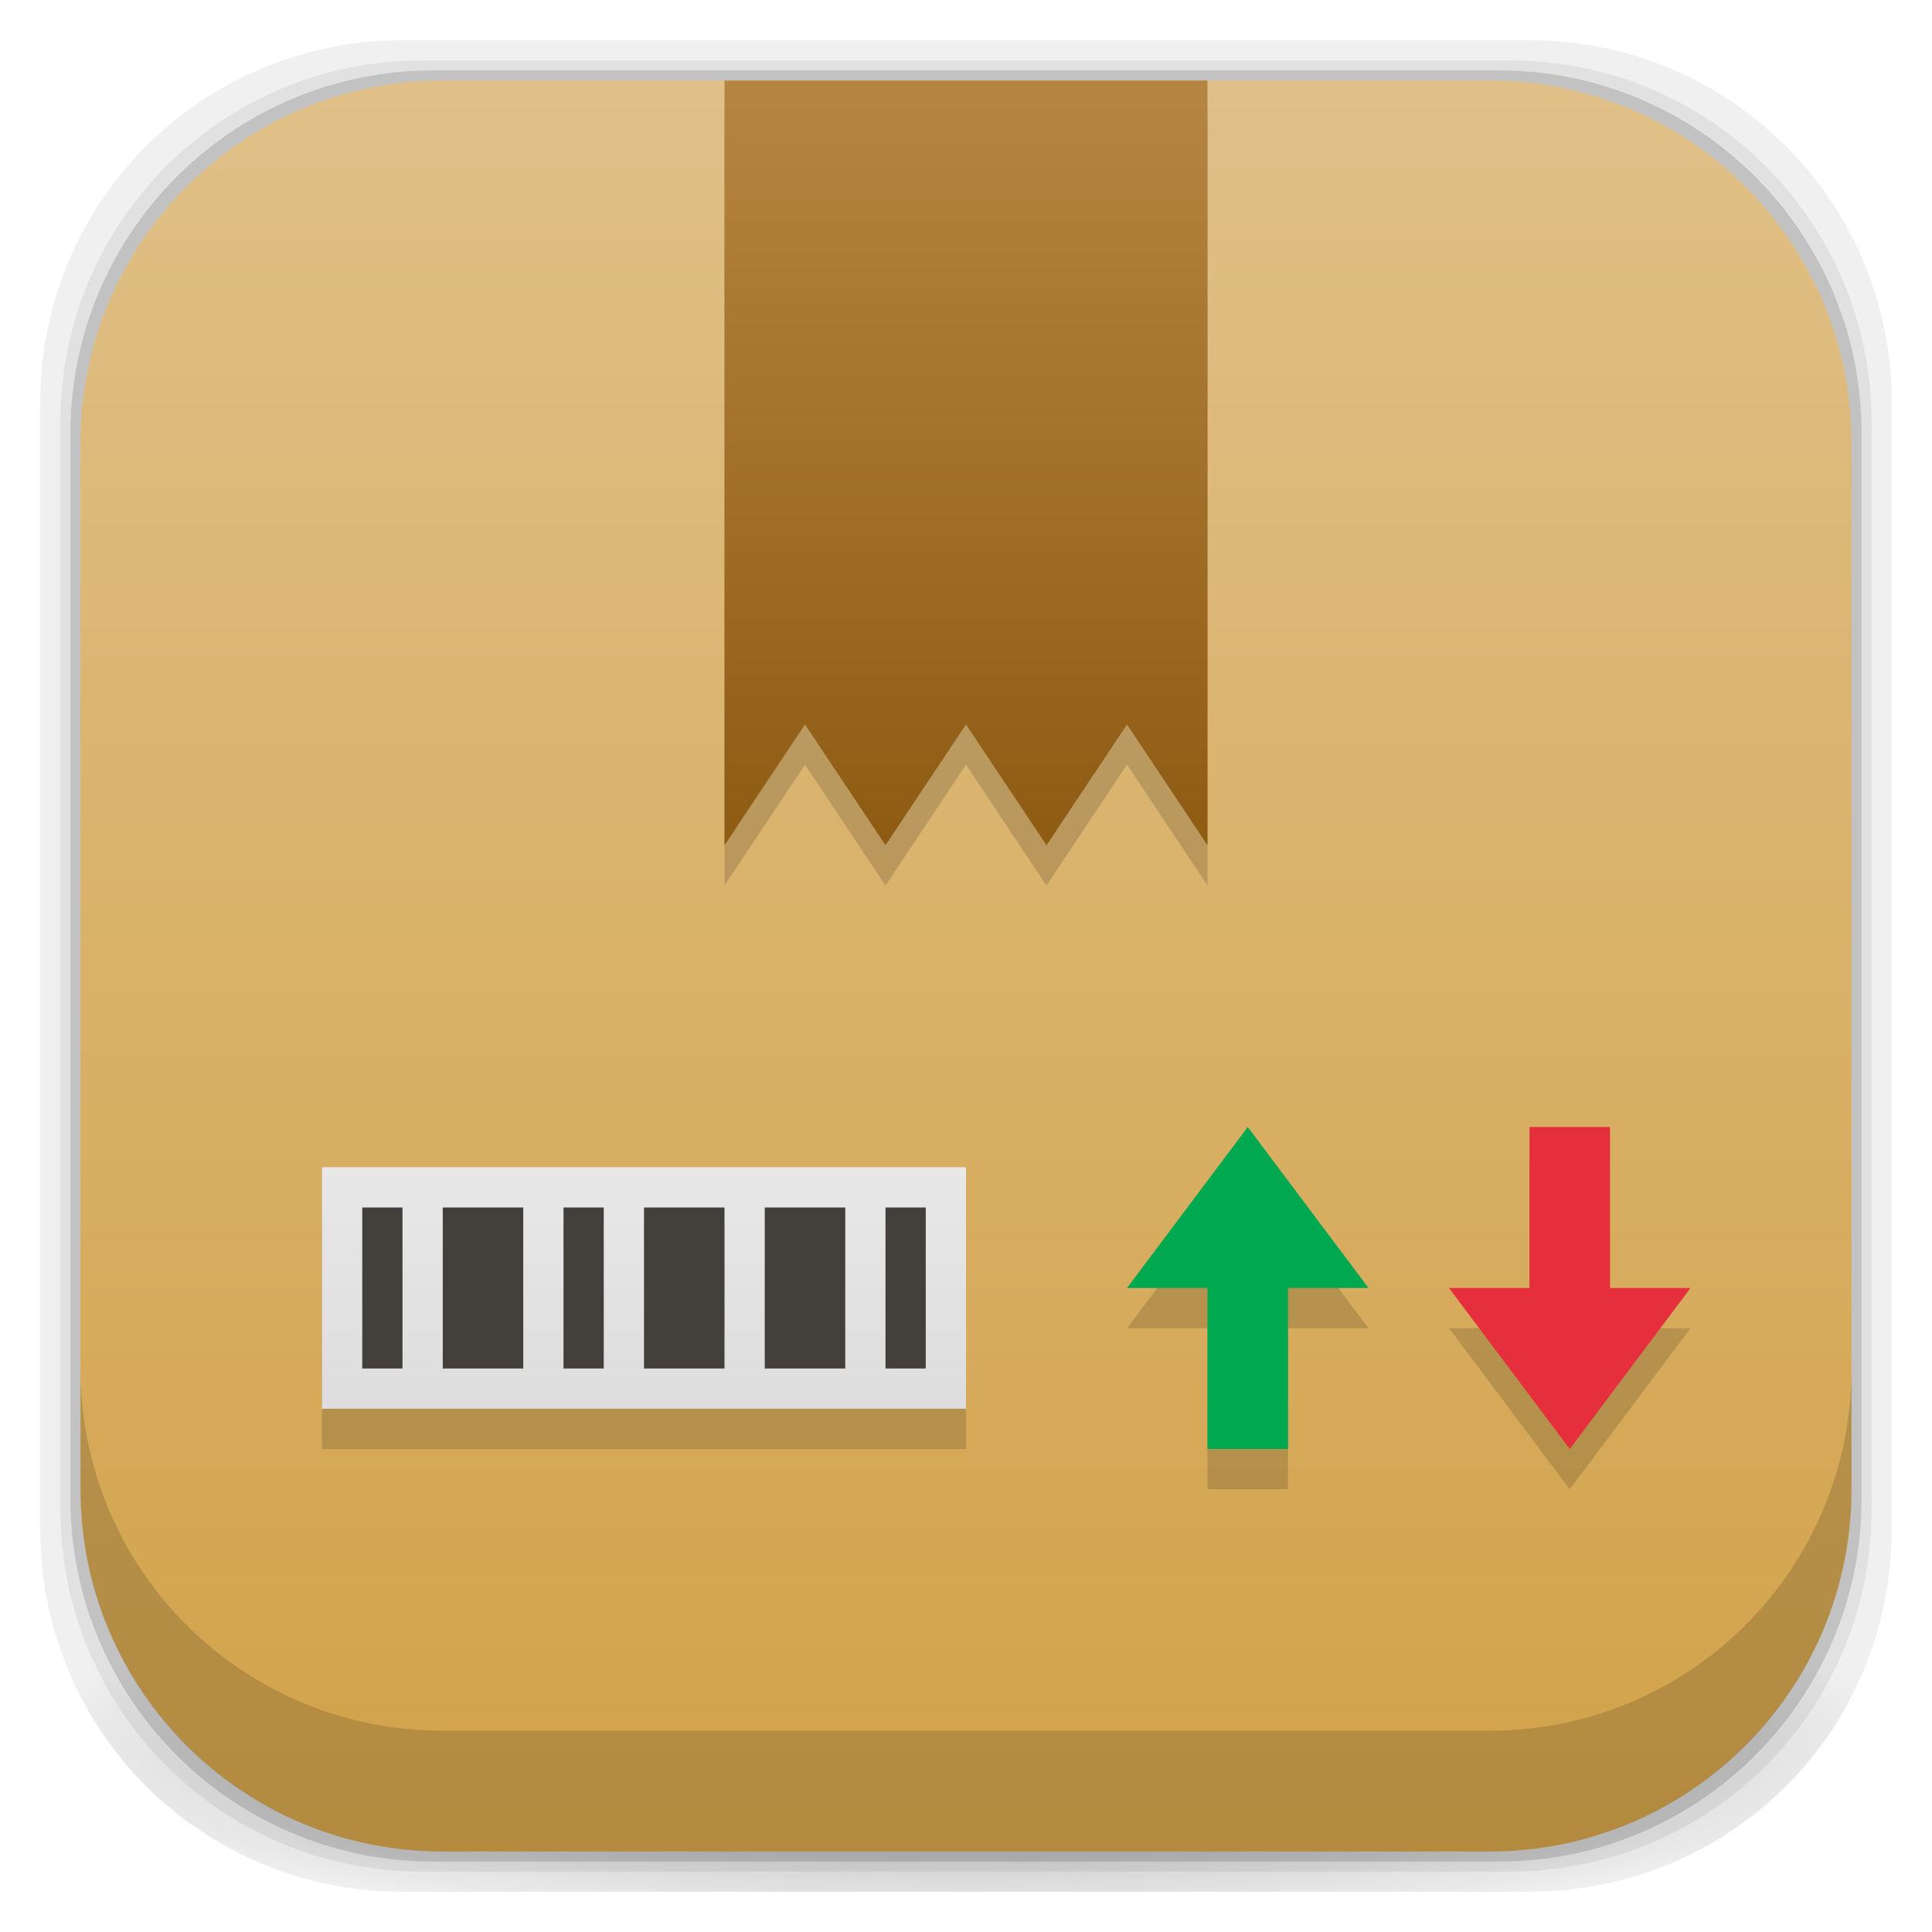
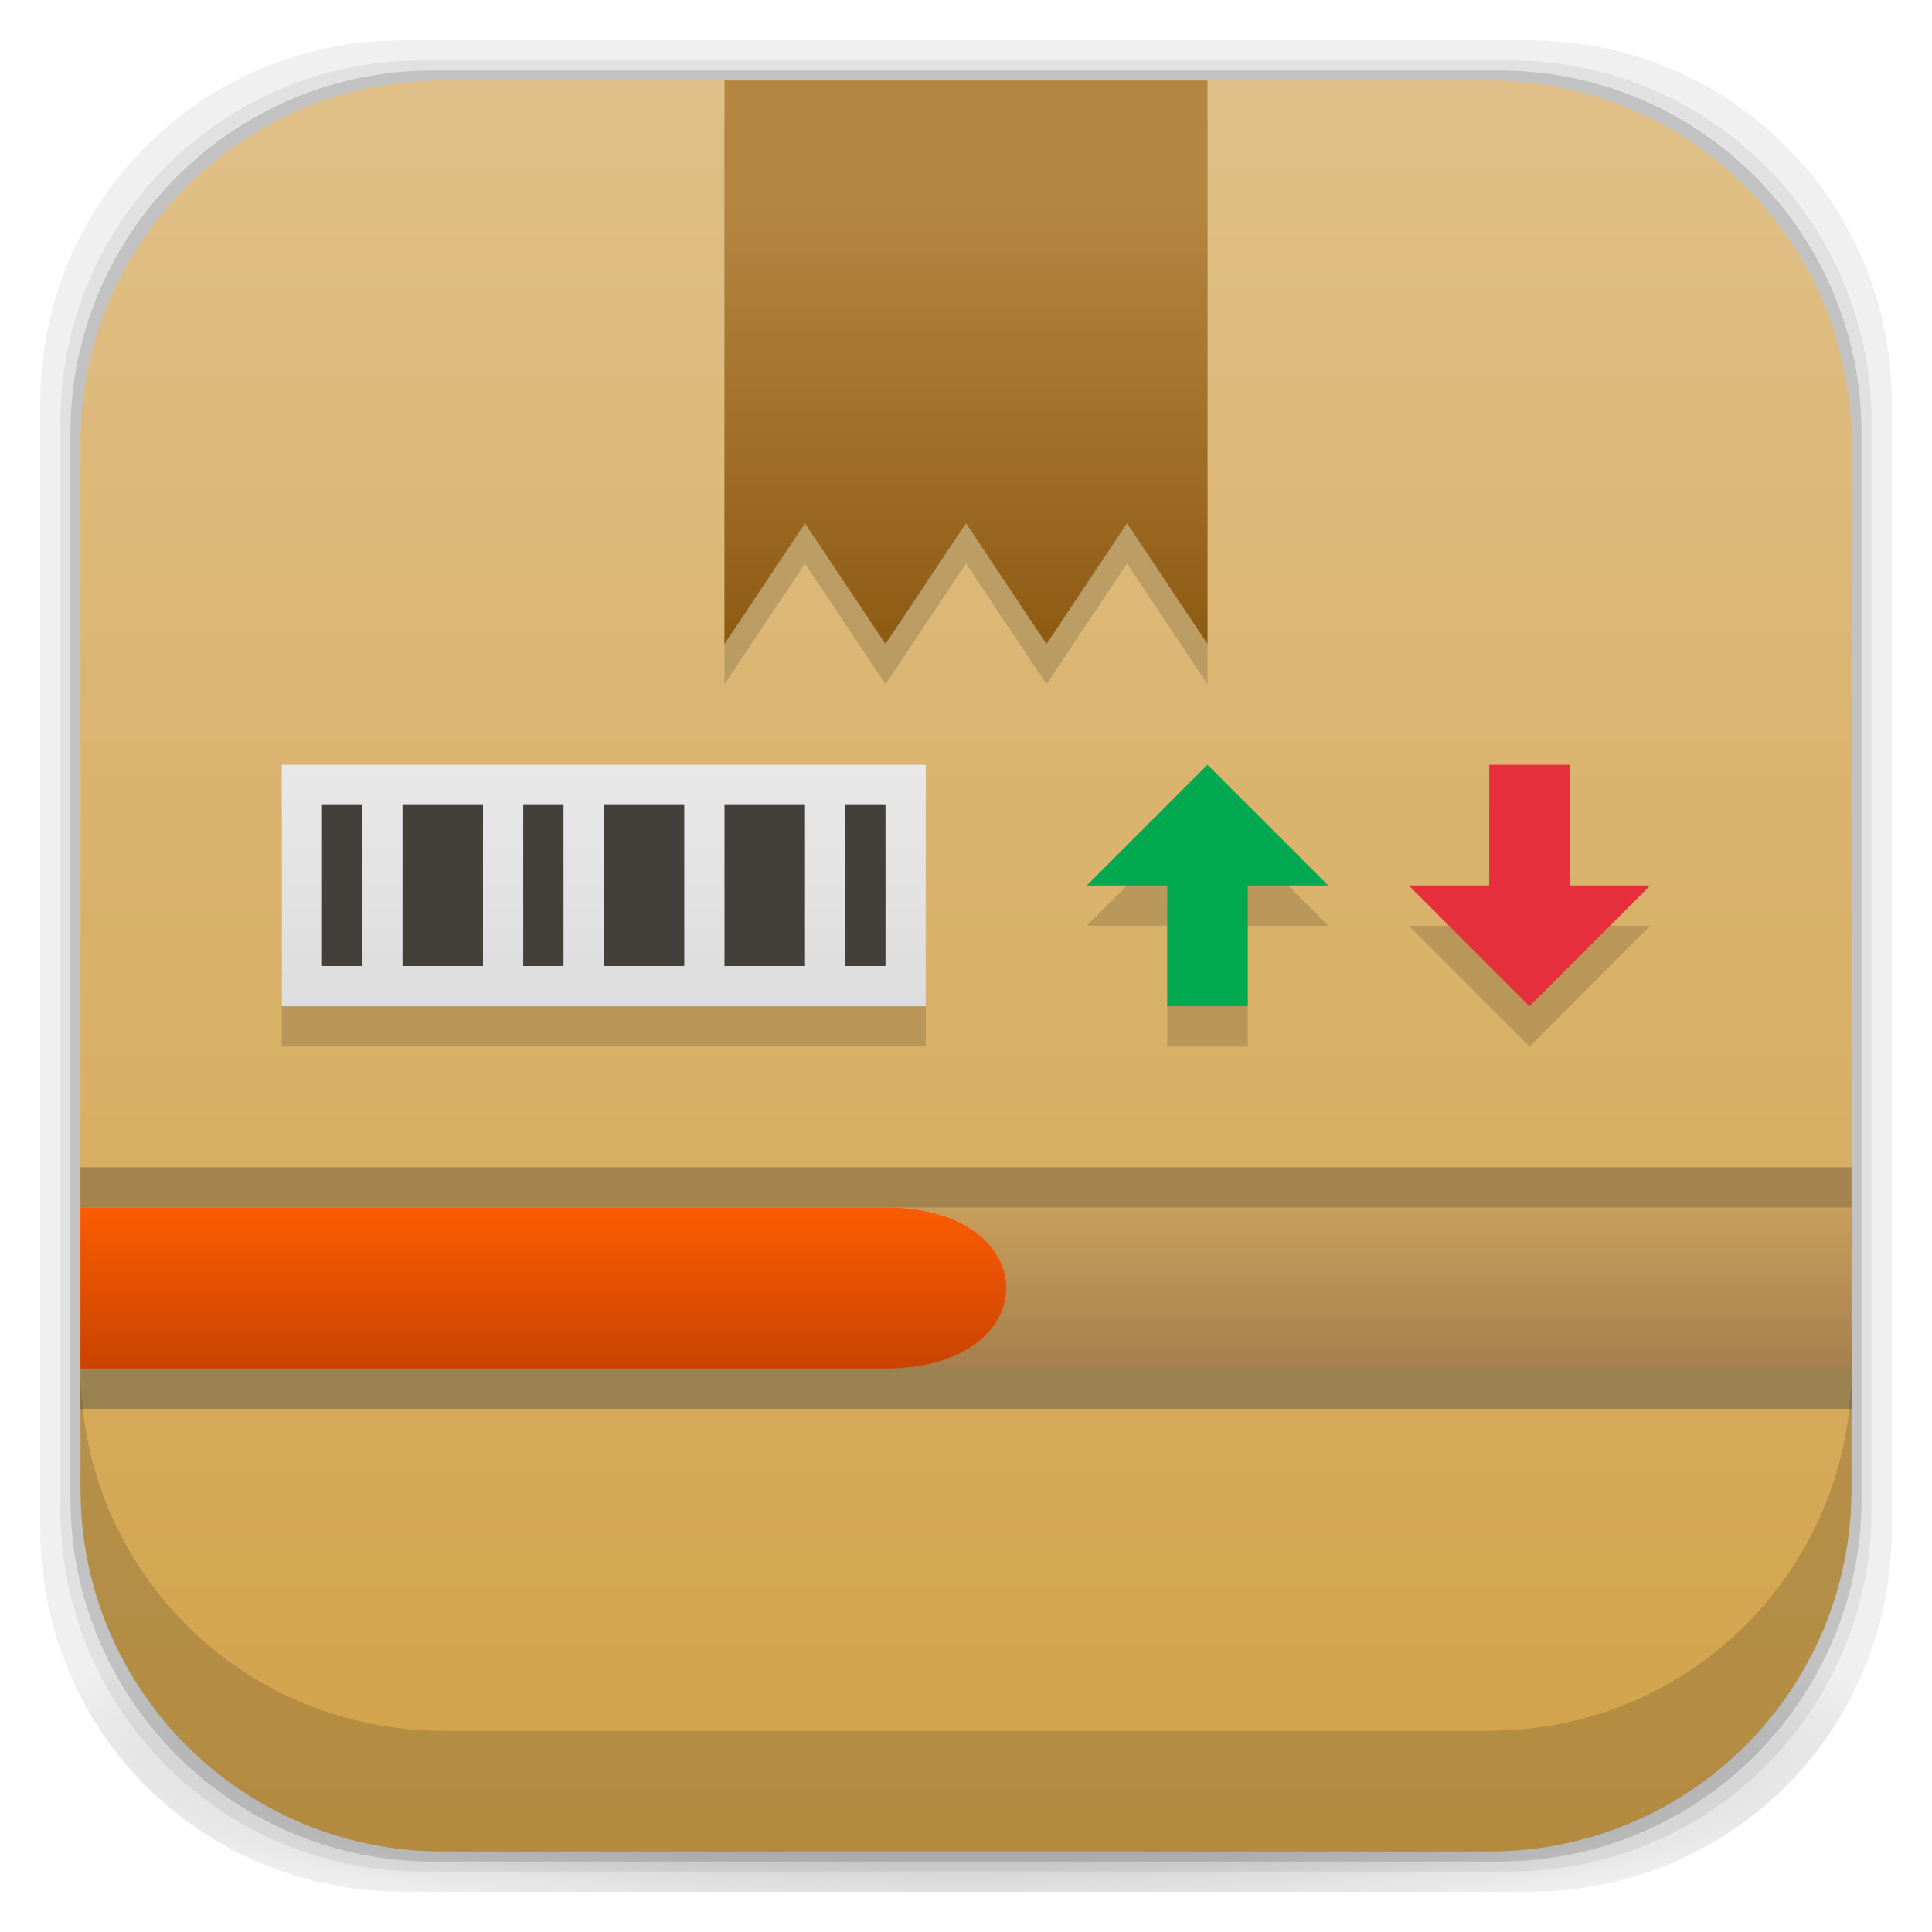
<svg xmlns="http://www.w3.org/2000/svg" xmlns:xlink="http://www.w3.org/1999/xlink" width="48" height="48" id="svg4230" version="1.1">
  <defs id="defs4232">
+     <linearGradient id="linearGradient3871">
+       <stop id="stop3873" offset="0" style="stop-color:#fb5c01;stop-opacity:1;" />
+       <stop id="stop3875" offset="1" style="stop-color:#ca4301;stop-opacity:1;" />
+     </linearGradient>
+     <linearGradient id="linearGradient3853">
+       <stop style="stop-color:#c99e5c;stop-opacity:1;" offset="0" id="stop3855" />
+       <stop style="stop-color:#a57f4d;stop-opacity:1;" offset="1" id="stop3857" />
+     </linearGradient>
    <linearGradient id="linearGradient4017">
      <stop style="stop-color:#65b234;stop-opacity:1;" offset="0" id="stop4019" />
      <stop style="stop-color:#89d220;stop-opacity:1;" offset="1" id="stop4021" />
    </linearGradient>
    <linearGradient id="linearGradient3993">
      <stop style="stop-color:#dddddd;stop-opacity:1;" offset="0" id="stop3995" />
      <stop style="stop-color:#e8e8e8;stop-opacity:1;" offset="1" id="stop3997" />
    </linearGradient>
    <linearGradient id="linearGradient3982">
      <stop style="stop-color:#8e5b13;stop-opacity:1;" offset="0" id="stop3984" />
      <stop style="stop-color:#b58642;stop-opacity:1;" offset="1" id="stop3986" />
    </linearGradient>
    <linearGradient id="linearGradient3882">
      <stop id="stop3884" offset="0" style="stop-color:#aaaaaa;stop-opacity:1;" />
      <stop id="stop3886" offset="1" style="stop-color:#d6d6d6;stop-opacity:1;" />
    </linearGradient>
    <linearGradient id="linearGradient4932">
      <stop style="stop-color:#d2a249;stop-opacity:1;" offset="0" id="stop4934" />
      <stop style="stop-color:#e0c088;stop-opacity:1;" offset="1" id="stop4936" />
    </linearGradient>
    <linearGradient id="linearGradient4315">
      <stop id="stop4317" offset="0" style="stop-color:#232323;stop-opacity:1" />
      <stop id="stop4319" offset="1" style="stop-color:#010101;stop-opacity:1" />
    </linearGradient>
    <linearGradient id="linearGradient4083">
      <stop id="stop4085" offset="0" style="stop-color:#aaa9aa;stop-opacity:1" />
      <stop id="stop4087" offset="1" style="stop-color:#d4d4d2;stop-opacity:1" />
    </linearGradient>
    <linearGradient id="linearGradient4243">
      <stop style="stop-color:#000000;stop-opacity:1;" offset="0" id="stop4245" />
      <stop style="stop-color:#000000;stop-opacity:0;" offset="1" id="stop4247" />
    </linearGradient>
    <radialGradient xlink:href="#linearGradient4243" id="radialGradient4274" gradientUnits="userSpaceOnUse" gradientTransform="matrix(1.043478,0,0,0.1956518,-1.04348,35.18481)" cx="24" cy="42.5" fx="24" fy="42.5" r="23" />
    <linearGradient xlink:href="#linearGradient4932" id="linearGradient3880" x1="26" y1="46" x2="26" y2="2" gradientUnits="userSpaceOnUse" />
    <linearGradient xlink:href="#linearGradient4315" id="linearGradient4294" gradientUnits="userSpaceOnUse" gradientTransform="matrix(-1,0,0,1,55,11)" x1="23" y1="43" x2="23" y2="38" />
    <linearGradient xlink:href="#linearGradient4315" id="linearGradient4309" gradientUnits="userSpaceOnUse" gradientTransform="matrix(-1,0,0,1,37,11)" x1="23" y1="43" x2="23" y2="38" />
    <linearGradient id="linearGradient3951">
      <stop id="stop3953" offset="0" style="stop-color:#d4d4d3;stop-opacity:1;" />
      <stop id="stop3955" offset="1" style="stop-color:#f7f7f7;stop-opacity:1;" />
    </linearGradient>
    <linearGradient id="linearGradient4102">
      <stop style="stop-color:#e9ba39;stop-opacity:1;" offset="0" id="stop4104" />
      <stop style="stop-color:#f5d34e;stop-opacity:1;" offset="1" id="stop4106" />
    </linearGradient>
    <linearGradient xlink:href="#linearGradient3882-0" id="linearGradient3888-4" gradientUnits="userSpaceOnUse" x1="26" y1="46" x2="26" y2="2" />
    <linearGradient id="linearGradient3882-0">
      <stop id="stop3884-2" offset="0" style="stop-color:#d28f36;stop-opacity:1;" />
      <stop id="stop3886-1" offset="1" style="stop-color:#e09a3d;stop-opacity:1;" />
    </linearGradient>
    <linearGradient gradientTransform="translate(50,1001.362)" y2="2" x2="26" y1="46" x1="26" gradientUnits="userSpaceOnUse" id="linearGradient3905" xlink:href="#linearGradient3882-0" />
    <linearGradient xlink:href="#linearGradient4932-9" id="linearGradient3880-3" x1="26" y1="46" x2="26" y2="2" gradientUnits="userSpaceOnUse" />
    <linearGradient id="linearGradient4932-9">
      <stop style="stop-color:#2e80a4;stop-opacity:1;" offset="0" id="stop4934-7" />
      <stop style="stop-color:#60afdc;stop-opacity:1;" offset="1" id="stop4936-2" />
    </linearGradient>
    <linearGradient xlink:href="#linearGradient3882-0" id="linearGradient3992" gradientUnits="userSpaceOnUse" gradientTransform="translate(0,-1003.362)" x1="24" y1="1050.362" x2="24" y2="1034.362" />
    <linearGradient xlink:href="#linearGradient3882-0" id="linearGradient3996" gradientUnits="userSpaceOnUse" gradientTransform="translate(0,2)" x1="24" y1="1050.362" x2="24" y2="1034.362" />
    <linearGradient xlink:href="#linearGradient4932-3" id="linearGradient3880-6" x1="26" y1="46" x2="26" y2="2" gradientUnits="userSpaceOnUse" />
    <linearGradient id="linearGradient4932-3">
      <stop style="stop-color:#2e80a4;stop-opacity:1;" offset="0" id="stop4934-0" />
      <stop style="stop-color:#60afdc;stop-opacity:1;" offset="1" id="stop4936-1" />
    </linearGradient>
    <linearGradient gradientTransform="translate(0,1004.362)" y2="2" x2="26" y1="46" x1="26" gradientUnits="userSpaceOnUse" id="linearGradient4023" xlink:href="#linearGradient4932-3" />
-     <linearGradient xlink:href="#linearGradient3982" id="linearGradient3988" x1="24" y1="21" x2="24" y2="2" gradientUnits="userSpaceOnUse" />
+     <linearGradient xlink:href="#linearGradient3982" id="linearGradient3988" x1="24" y1="16" x2="24" y2="5" gradientUnits="userSpaceOnUse" />
    <linearGradient xlink:href="#linearGradient3993" id="linearGradient3999" x1="16" y1="1041.362" x2="16" y2="1033.362" gradientUnits="userSpaceOnUse" gradientTransform="matrix(1,0,0,0.75,0,258.3406)" />
+     <linearGradient xlink:href="#linearGradient3853" id="linearGradient3859" x1="25" y1="1026.362" x2="25" y2="1031.362" gradientUnits="userSpaceOnUse" gradientTransform="matrix(1,0,0,0.7999972,0,213.2754)" />
+     <linearGradient xlink:href="#linearGradient3871" id="linearGradient3877" gradientUnits="userSpaceOnUse" gradientTransform="matrix(0.4545455,0,0,0.7999972,1.090909,213.2754)" x1="25" y1="1026.362" x2="25" y2="1031.362" />
+     <linearGradient xlink:href="#linearGradient3993-6" id="linearGradient3999-1" x1="16" y1="1041.362" x2="16" y2="1033.362" gradientUnits="userSpaceOnUse" gradientTransform="matrix(1,0,0,0.75,-1,-756.0216)" />
+     <linearGradient id="linearGradient3993-6">
+       <stop style="stop-color:#dddddd;stop-opacity:1;" offset="0" id="stop3995-9" />
+       <stop style="stop-color:#e8e8e8;stop-opacity:1;" offset="1" id="stop3997-4" />
+     </linearGradient>
  </defs>
  <g id="layer3" style="display:inline">
    <path style="opacity:0.06;fill:#000000;fill-opacity:1;stroke:none" d="M 10,1 C 5.014,1 1,5.014 1,10 l 0,28 c 0,4.986 4.014,9 9,9 l 28,0 c 4.986,0 9,-4.014 9,-9 L 47,10 C 47,5.014 42.986,1 38,1 L 10,1 z m 0.5,0.5 27,0 c 4.986,0 9,4.014 9,9 l 0,27 c 0,4.986 -4.014,9 -9,9 l -27,0 c -4.986,0 -9,-4.014 -9,-9 l 0,-27 c 0,-4.986 4.014,-9 9,-9 z" id="rect3829" />
    <path style="opacity:0.12;fill:#000000;fill-opacity:1;stroke:none" d="m 10.5,1.5 c -4.986,0 -9,4.014 -9,9 l 0,27 c 0,4.986 4.014,9 9,9 l 27,0 c 4.986,0 9,-4.014 9,-9 l 0,-27 c 0,-4.986 -4.014,-9 -9,-9 l -27,0 z m 0.25,0.25 26.5,0 c 4.986,0 9,4.014 9,9 l 0,26.5 c 0,4.986 -4.014,9 -9,9 l -26.5,0 c -4.986,0 -9,-4.014 -9,-9 l 0,-26.5 c 0,-4.986 4.014,-9 9,-9 z" id="rect3827" />
    <rect style="opacity:0.24;fill:#000000;fill-opacity:1;stroke:none" id="rect3038-4" width="44.5" height="44.5" x="1.75" y="1.75" ry="9" rx="9" />
  </g>
  <g id="layer6" style="display:inline">
    <path style="opacity:0.3;fill:url(#radialGradient4274);fill-opacity:1;stroke:none" d="M 1.031,39 C 1.519,43.519 5.347,47 10,47 l 28,0 c 4.653,0 8.481,-3.481 8.969,-8 l -45.938,0 z" id="rect4241" />
  </g>
  <g id="layer2" style="display:inline">
    <rect style="fill:url(#linearGradient3880);fill-opacity:1.0;stroke:none" id="rect3038" width="44" height="44" x="2" y="2" ry="9" rx="9" />
+     <rect y="20" x="7" height="6" width="16" id="rect4185" style="opacity:0.15;fill:#000000;fill-opacity:1;stroke:none;display:inline" />
+     <rect style="fill:url(#linearGradient3999-1);fill-opacity:1;stroke:none;display:inline" id="rect3990" width="16" height="6" x="7" y="19" />
+     <rect style="fill:#43403c;fill-opacity:1;stroke:none;display:inline" id="rect4001" width="1" height="4" x="8" y="20" />
+     <rect y="20" x="18" height="4" width="2" id="rect4003" style="fill:#43403c;fill-opacity:1;stroke:none;display:inline" />
+     <rect style="fill:#43403c;fill-opacity:1;stroke:none;display:inline" id="rect4005" width="2" height="4" x="10" y="20" />
+     <rect style="fill:#43403c;fill-opacity:1;stroke:none;display:inline" id="rect4009" width="1" height="4" x="21" y="20" />
+     <rect y="20" x="13" height="4" width="1" id="rect4011" style="fill:#43403c;fill-opacity:1;stroke:none;display:inline" />
+     <rect y="20" x="15" height="4" width="2" id="rect4013" style="fill:#43403c;fill-opacity:1;stroke:none;display:inline" />
  </g>
  <g id="layer1" transform="translate(0,-1004.362)" style="display:inline">
-     <path id="path4181" d="m 18,1007.362 0,19 2,-3 2,3 2,-3 2,3 2,-3 2,3 0,-19 z" style="fill:#000000;fill-opacity:1;stroke:none;opacity:0.15" />
-     <path id="path4183" d="m 32,1041.362 0,-4 2,0 -3,-4 -3,4 2,0 0,4 z" style="fill:#000000;fill-opacity:1;stroke:none;opacity:0.15" />
-     <rect y="1034.362" x="8" height="6" width="16" id="rect4185" style="fill:#000000;fill-opacity:1;stroke:none;opacity:0.15" />
-     <path style="fill:#000000;fill-opacity:1;stroke:none;opacity:0.15" d="m 40,1033.362 0,4 2,0 -3,4 -3,-4 2,0 0,-4 z" id="path4187" />
-     <path style="fill:url(#linearGradient3988);fill-opacity:1;stroke:none" d="m 18,2 0,19 2,-3 2,3 2,-3 2,3 2,-3 2,3 0,-19 z" transform="translate(0,1004.362)" id="rect3968" />
-     <path style="fill:#00a850;fill-opacity:1;stroke:none" d="m 32,1040.362 0,-4 2,0 -3,-4 -3,4 2,0 0,4 z" id="path3980" />
-     <rect style="fill:url(#linearGradient3999);fill-opacity:1;stroke:none" id="rect3990" width="16" height="6" x="8" y="1033.362" />
-     <rect style="fill:#43403c;fill-opacity:1;stroke:none" id="rect4001" width="1" height="4" x="9" y="1034.362" />
-     <rect y="1034.362" x="19" height="4" width="2" id="rect4003" style="fill:#43403c;fill-opacity:1;stroke:none" />
-     <rect style="fill:#43403c;fill-opacity:1;stroke:none" id="rect4005" width="2" height="4" x="11" y="1034.362" />
-     <rect style="fill:#43403c;fill-opacity:1;stroke:none" id="rect4009" width="1" height="4" x="22" y="1034.362" />
-     <rect y="1034.362" x="14" height="4" width="1" id="rect4011" style="fill:#43403c;fill-opacity:1;stroke:none" />
-     <rect y="1034.362" x="16" height="4" width="2" id="rect4013" style="fill:#43403c;fill-opacity:1;stroke:none" />
-     <path id="path4015" d="m 40,1032.362 0,4 2,0 -3,4 -3,-4 2,0 0,-4 z" style="fill:#e62f3c;fill-opacity:1;stroke:none" />
+     <path id="path3965" d="m 31,1030.362 0,-3 2,0 -3,-3 -3,3 2,0 0,3 z" style="opacity:0.15;fill:#000000;fill-opacity:1;stroke:none;display:inline" />
+     <path style="opacity:0.15;fill:#000000;fill-opacity:1;stroke:none;display:inline" d="m 39,1024.362 0,3 2,0 -3,3 -3,-3 2,0 0,-3 z" id="path3967" />
+     <path id="path3950" d="m 18,1007.362 0,14 2,-3 2,3 2,-3 2,3 2,-3 2,3 0,-14 z" style="fill:#000000;fill-opacity:1;stroke:none;opacity:0.15" />
+     <path style="fill:url(#linearGradient3988);fill-opacity:1;stroke:none" d="m 18,2 0,14 2,-3 2,3 2,-3 2,3 2,-3 2,3 0,-14 z" transform="translate(0,1004.362)" id="rect3968" />
+     <rect style="fill:#a5834e;fill-opacity:1;stroke:none" id="rect3081" width="44" height="2" x="2" y="1033.362" />
+     <rect y="1037.362" x="2" height="2" width="44" id="rect3851" style="fill:#998250;fill-opacity:1;stroke:none" />
+     <rect style="fill:url(#linearGradient3859);fill-opacity:1;stroke:none" id="rect3079" width="44" height="4" x="2" y="1034.362" />
+     <path style="fill:url(#linearGradient3877);fill-opacity:1;stroke:none" d="m 2,1034.362 20,0 c 4,0 4,4 0,4 l -20,0 z" id="rect3861" />
+     <path style="fill:#00a850;fill-opacity:1;stroke:none;display:inline" d="m 31,1029.362 0,-3 2,0 -3,-3 -3,3 2,0 0,3 z" id="path3980" />
+     <path id="path4015" d="m 39,1023.362 0,3 2,0 -3,3 -3,-3 2,0 0,-3 z" style="fill:#e62f3c;fill-opacity:1;stroke:none;display:inline" />
  </g>
  <g id="layer4" style="display:inline">
    <path style="opacity:0.15;fill:#000000;fill-opacity:1;stroke:none" d="m 2,34 0,3 c 0,4.986 4.014,9 9,9 l 26,0 c 4.986,0 9,-4.014 9,-9 l 0,-3 c 0,4.986 -4.014,9 -9,9 L 11,43 C 6.014,43 2,38.986 2,34 z" id="rect3038-42" />
  </g>
  <g id="layer7" style="display:none">
    <rect rx="9" ry="9" y="2" x="2" height="44" width="44" id="rect4169" style="fill:#abe1ad;fill-opacity:1;stroke:none;display:inline" />
  </g>
</svg>
